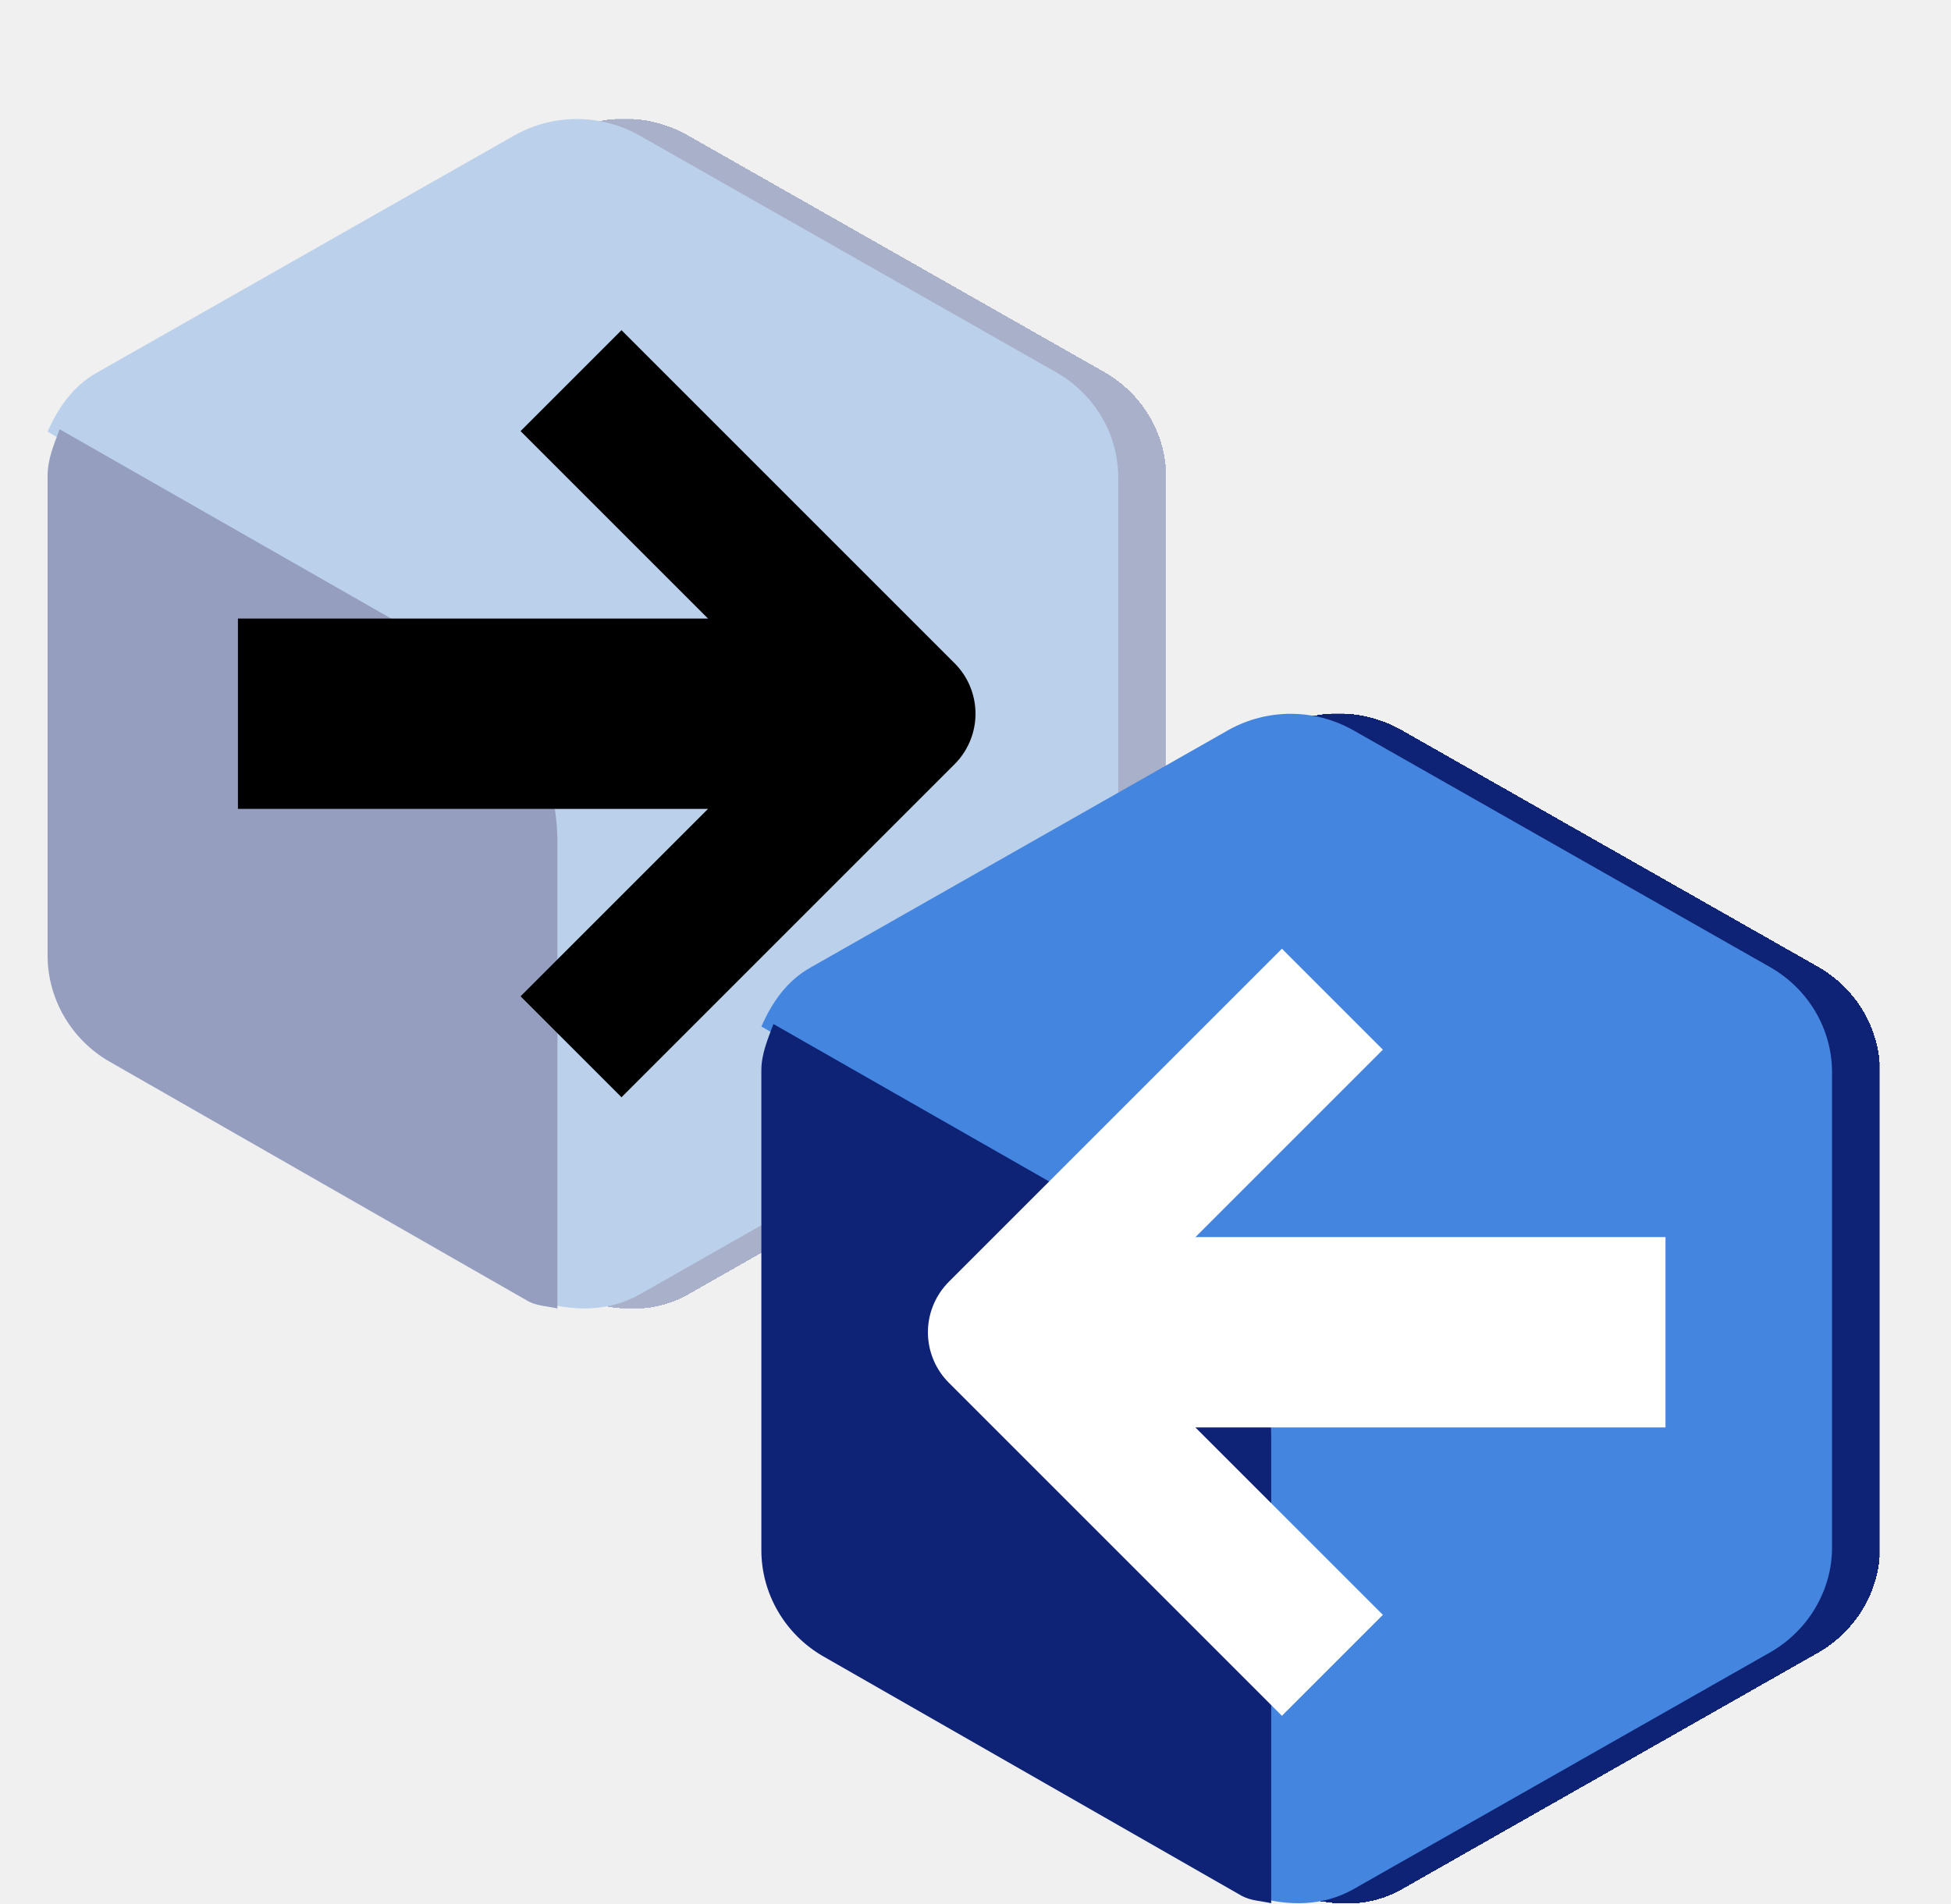
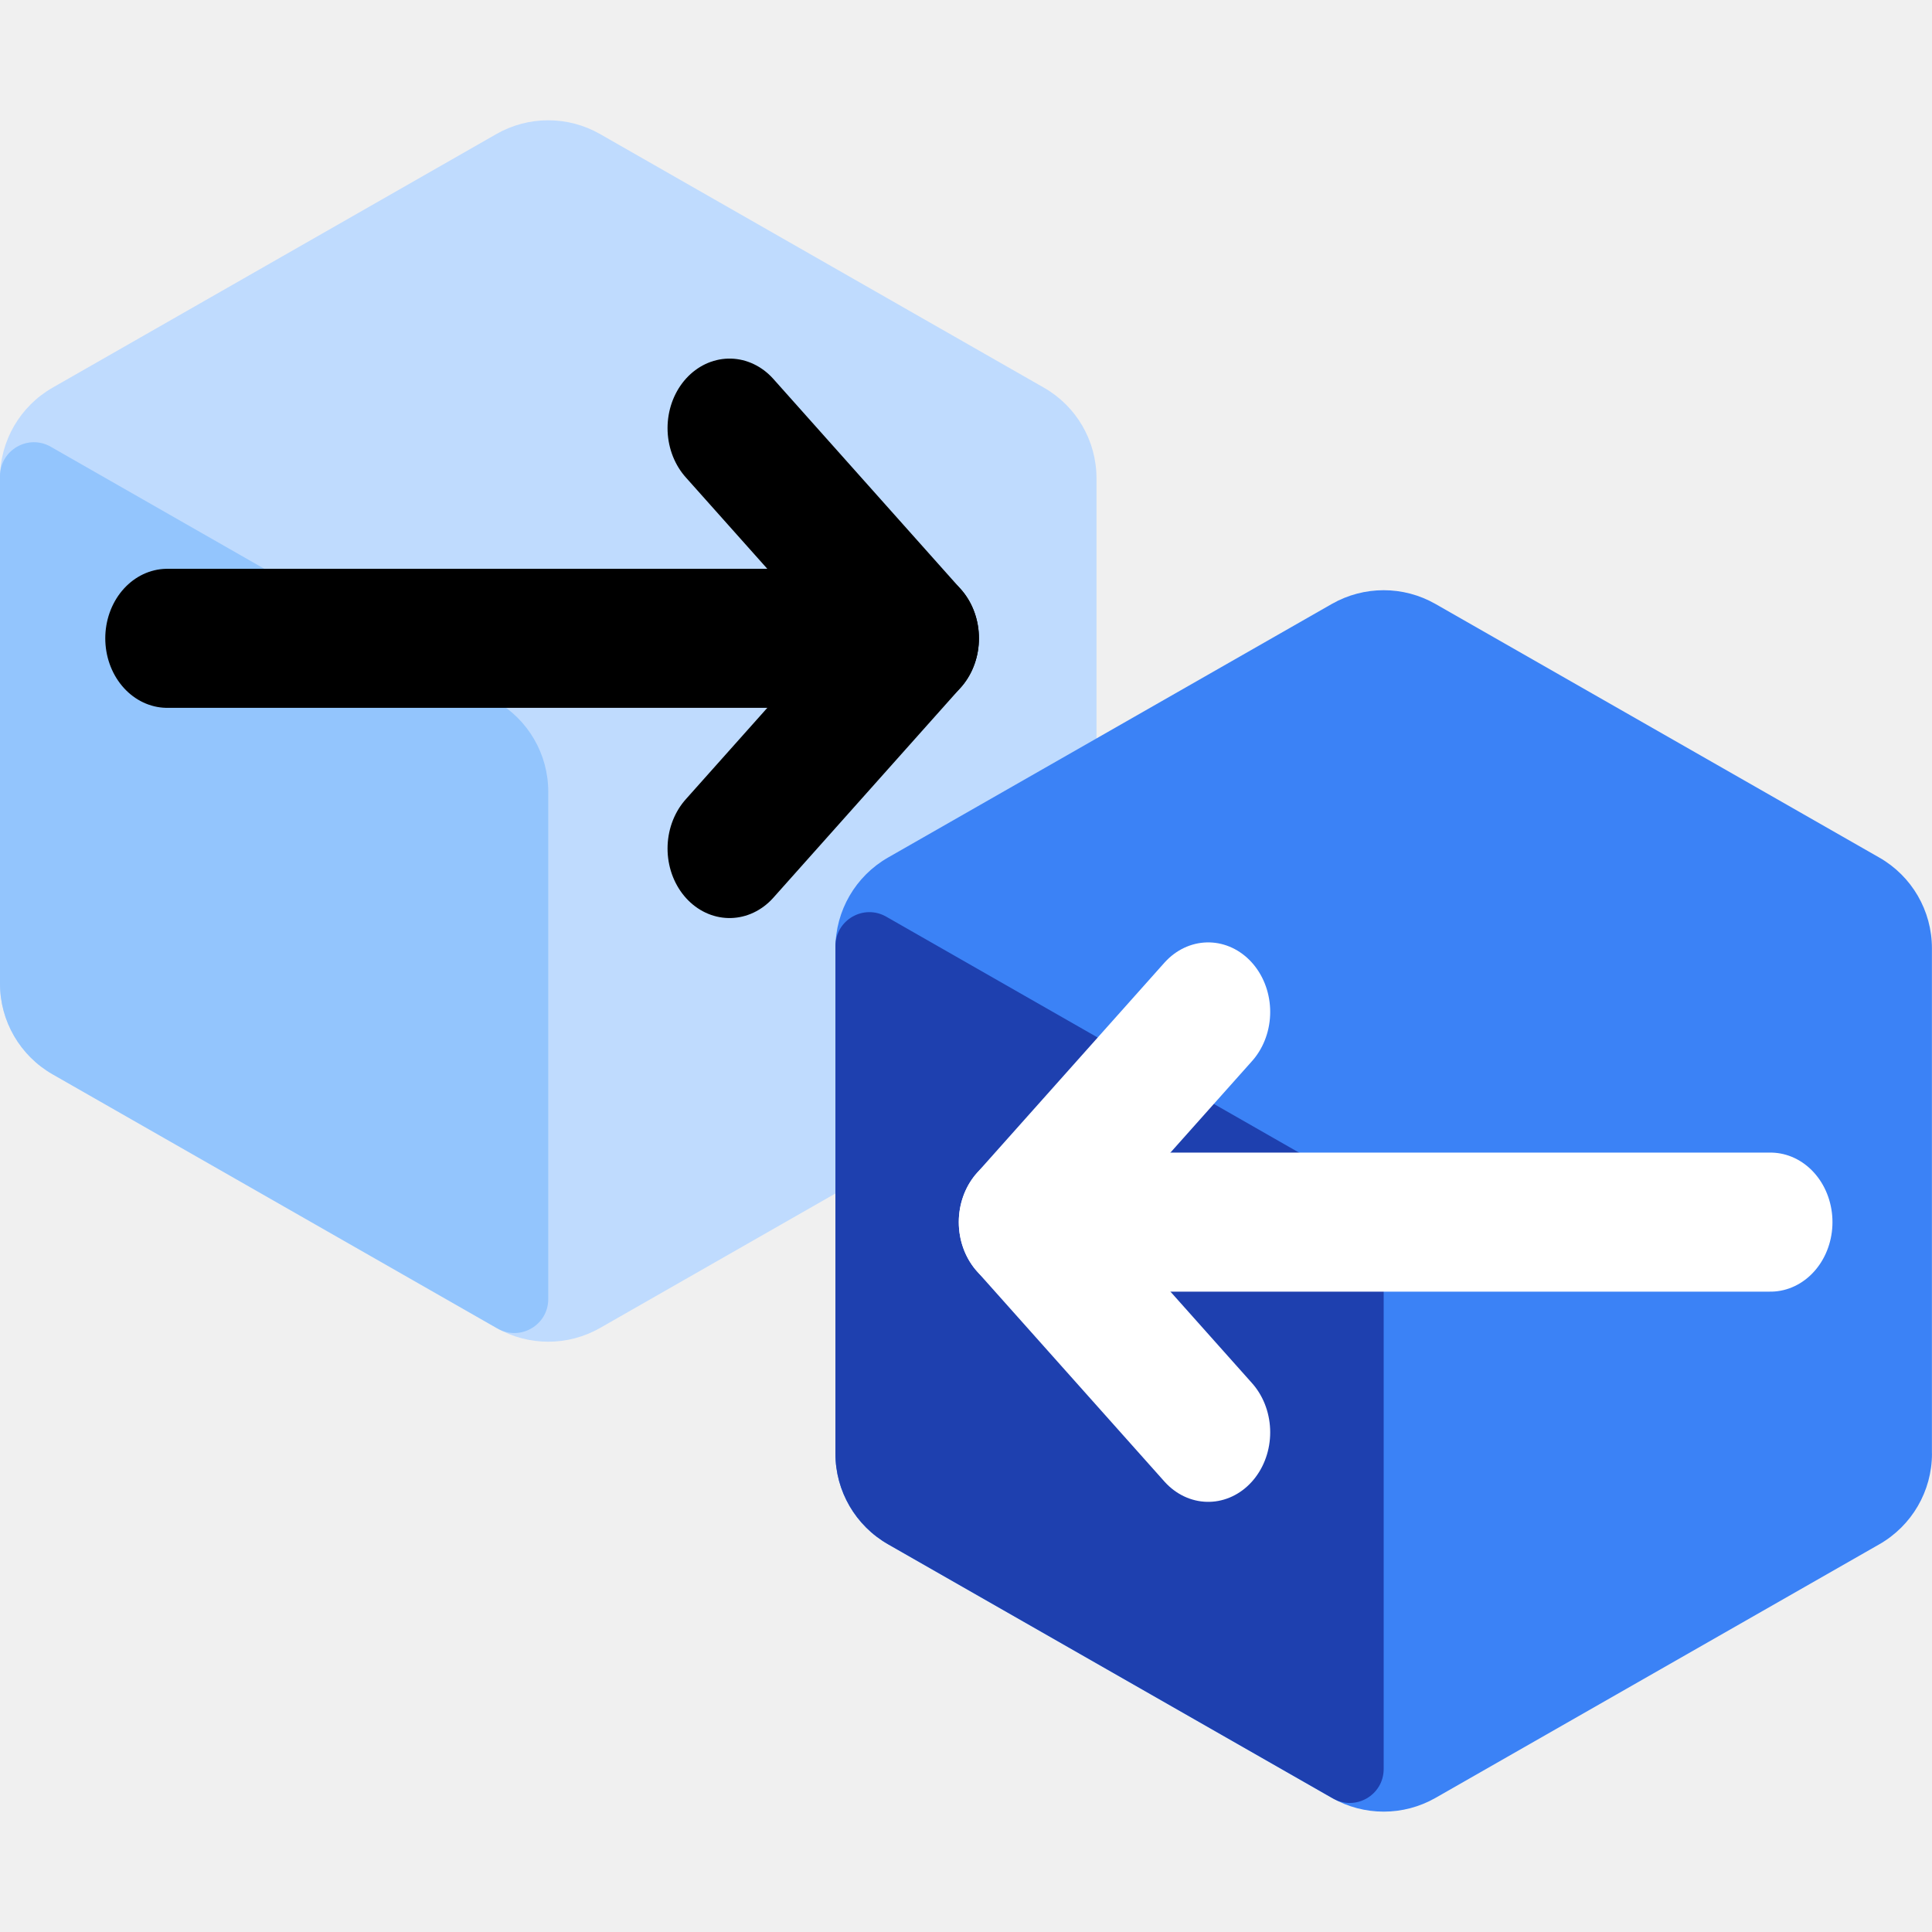
- <svg xmlns="http://www.w3.org/2000/svg" width="20.5" height="20" fill="none">
-   <g data-testid="template-switcher">
-     <g data-testid="templatevm / blue">
-       <g class="fills">
-         <rect rx="0" ry="0" x=".5" width="20" height="20" class="frame-background" />
-       </g>
-       <g class="frame-children">
-         <g data-testid="svg-g" style="opacity: 0.4; fill: rgb(0, 0, 0);">
-           <g data-testid="svg-g" filter="url(#a)" style="opacity: 0.782; fill: rgb(0, 0, 0);">
-             <defs>
-               <filter filterUnits="userSpaceOnUse" width="11.75" height="12.5" color-interpolation-filters="sRGB" class="svg-def" x=".5" id="a" data-old-y="1.25" data-old-width="11.75" data-old-x=".5" y="1.25" data-old-height="12.5">
-                 <feFlood flood-opacity="0" result="BackgroundImageFix" />
-                 <feColorMatrix in="SourceAlpha" values="0 0 0 0 0 0 0 0 0 0 0 0 0 0 0 0 0 0 127 0" result="hardAlpha" />
-                 <feOffset dx=".5" />
-                 <feColorMatrix values="0 0 0 0 0.055 0 0 0 0 0.133 0 0 0 0 0.463 0 0 0 1 0" />
-                 <feBlend in2="BackgroundImageFix" result="effect1_dropShadow_3_278" />
-                 <feBlend in="SourceGraphic" in2="effect1_dropShadow_3_278" result="shape" />
-               </filter>
-             </defs>
-             <path d="M11.101 3.914 6.713 1.42a1.34 1.34 0 0 0-1.303 0L1.022 3.914c-.253.14-.41.369-.522.623l4.027 2.285a2.312 2.312 0 0 1 1.187 2.011v4.854c.33.094.685.094.999-.08l4.388-2.494c.4-.229.649-.652.649-1.1V5.02c0-.458-.249-.877-.649-1.106Z" fill-rule="evenodd" clip-rule="evenodd" style="fill: rgb(68, 136, 223);" class="fills" data-testid="svg-path" />
-           </g>
-           <path d="M.5 10.04c0 .458.249.885.651 1.116l4.401 2.519c.097.05.198.05.305.075V8.854c0-.839-.453-1.614-1.19-2.036L.627 4.511C.566 4.672.5 4.828.5 4.998v5.042Z" fill-rule="evenodd" clip-rule="evenodd" style="fill: rgb(14, 34, 118);" class="fills" data-testid="svg-path" />
+ <svg xmlns="http://www.w3.org/2000/svg" width="48" height="48" viewBox="0 0 9.79 8.571" version="1.1" id="svg1" xml:space="preserve">
+   <defs id="defs1" />
+   <g id="layer1" transform="translate(-89.48395,-89.10097)">
+     <g style="fill:none" id="g1" transform="matrix(0.2645833,0,0,0.2645833,98.47258,142.0177)">
+       <g id="g7" style="stroke-width:1.999;stroke-dasharray:none">
+         <g id="g6" transform="translate(-50.6272,-8.486533)" style="fill:none;stroke-width:1.999;stroke-dasharray:none">
+           <path d="m 43,33.839 v -9.679 c 0,-0.718 -0.385,-1.381 -1.008,-1.736 L 33.492,17.567 c -0.615,-0.351 -1.37,-0.351 -1.985,0 l -8.5,4.857 C 22.385,22.78 22,23.443 22,24.161 v 9.679 c 0,0.718 0.385,1.38 1.008,1.736 l 8.5,4.857 c 0.615,0.351 1.37,0.351 1.985,0 l 8.5,-4.857 c 0.623,-0.356 1.008,-1.019 1.008,-1.736 z" fill="#a3a3a3" id="path2" style="fill:none;stroke:#000000;stroke-width:1.999;stroke-dasharray:none;stroke-opacity:1" />
+           <path d="m 22,33.839 c 0,0.718 0.385,1.38 1.008,1.736 l 8.52,4.868 C 31.961,40.692 32.5,40.379 32.5,39.88 v -9.719 c 0,-0.718 -0.385,-1.38 -1.008,-1.736 L 22.973,23.556 C 22.539,23.308 22,23.621 22,24.12 Z" fill="#525252" id="path5" style="fill:none;stroke:#000000;stroke-width:1.999;stroke-dasharray:none;stroke-opacity:1" />
+           <path style="fill:none;fill-opacity:0.11;stroke:#000000;stroke-width:1.999;stroke-linejoin:round;stroke-dasharray:none;stroke-opacity:1" d="M 32.266,29.277 42.669,23.21" id="path6" />
        </g>
-         <g data-testid="svg-g" filter="url(#b)" style="fill: rgb(0, 0, 0);">
-           <defs>
-             <filter filterUnits="userSpaceOnUse" width="11.75" height="12.5" color-interpolation-filters="sRGB" class="svg-def" x="8" id="b" data-old-y="7.5" data-old-width="11.75" data-old-x="8" y="7.5" data-old-height="12.5">
-               <feFlood flood-opacity="0" result="BackgroundImageFix" />
-               <feColorMatrix in="SourceAlpha" values="0 0 0 0 0 0 0 0 0 0 0 0 0 0 0 0 0 0 127 0" result="hardAlpha" />
-               <feOffset dx=".5" />
-               <feColorMatrix values="0 0 0 0 0.055 0 0 0 0 0.133 0 0 0 0 0.463 0 0 0 1 0" />
-               <feBlend in2="BackgroundImageFix" result="effect1_dropShadow_3_278" />
-               <feBlend in="SourceGraphic" in2="effect1_dropShadow_3_278" result="shape" />
-             </filter>
-           </defs>
-           <g style="mix-blend-mode: multiply;">
-             <path d="M18.601 10.164 14.213 7.67a1.34 1.34 0 0 0-1.303 0l-4.388 2.494c-.253.14-.41.369-.522.623l4.027 2.285a2.312 2.312 0 0 1 1.187 2.011v4.854c.33.094.685.094.999-.08l4.388-2.494c.4-.229.649-.652.649-1.1V11.27c0-.458-.249-.877-.649-1.106Z" fill-rule="evenodd" clip-rule="evenodd" style="fill: rgb(68, 134, 223);" class="fills" data-testid="svg-path" />
-           </g>
-         </g>
-         <path d="M8 16.29c0 .458.249.885.651 1.116l4.401 2.519c.097.05.198.05.305.075v-4.896c0-.839-.453-1.614-1.19-2.036l-4.04-2.307c-.061.161-.127.317-.127.487v5.042Z" fill-rule="evenodd" clip-rule="evenodd" style="fill: rgb(14, 34, 118);" class="fills" data-testid="svg-path" />
-       </g>
-     </g>
-     <g data-testid="Group">
-       <g data-testid="Graphics / arrow-left.svg">
-         <g class="fills">
-           <rect rx="0" ry="0" x="8" y="8" width="12" height="12" class="frame-background" />
-         </g>
-         <g class="frame-children">
-           <g data-testid="Graphics / arrow-left.svg" class="feather feather-arrow-left" style="fill: rgb(0, 0, 0);">
-             <g data-testid="svg-line">
-               <path d="M17.5 14h-7" fill="none" style="fill: none;" class="fills" />
-               <g fill="none" stroke-linejoin="round" class="strokes">
-                 <path d="M17.5 14h-7" style="fill: none; stroke-width: 2; stroke: rgb(255, 255, 255); stroke-opacity: 1;" class="stroke-shape" />
-               </g>
-             </g>
-             <g data-testid="svg-polyline">
-               <path d="M14 17.5 10.5 14l3.5-3.5" fill="none" style="fill: none;" class="fills" />
-               <g fill="none" stroke-linejoin="round" class="strokes">
-                 <path d="M14 17.5 10.5 14l3.5-3.5" style="fill: none; stroke-width: 1.5; stroke: rgb(255, 255, 255); stroke-opacity: 1;" class="stroke-shape" />
-               </g>
-             </g>
-           </g>
+         <g id="g2" style="fill:#c8c9cc;fill-opacity:1;stroke-width:1.999;stroke-dasharray:none" transform="translate(-34.69777,0.4688888)">
+           <path d="m 43,33.839 v -9.679 c 0,-0.718 -0.385,-1.381 -1.008,-1.736 L 33.492,17.567 c -0.615,-0.351 -1.37,-0.351 -1.985,0 l -8.5,4.857 C 22.385,22.78 22,23.443 22,24.161 v 9.679 c 0,0.718 0.385,1.38 1.008,1.736 l 8.5,4.857 c 0.615,0.351 1.37,0.351 1.985,0 l 8.5,-4.857 c 0.623,-0.356 1.008,-1.019 1.008,-1.736 z" fill="#a3a3a3" id="path3" style="fill:#c8c9cc;fill-opacity:1;stroke:#000000;stroke-width:1.999;stroke-dasharray:none;stroke-opacity:1" />
+           <path d="m 22,33.839 c 0,0.718 0.385,1.38 1.008,1.736 l 8.52,4.868 C 31.961,40.692 32.5,40.379 32.5,39.88 v -9.719 c 0,-0.718 -0.385,-1.38 -1.008,-1.736 L 22.973,23.556 C 22.539,23.308 22,23.621 22,24.12 Z" fill="#525252" id="path4" style="fill:#c8c9cc;fill-opacity:1;stroke:#000000;stroke-width:1.999;stroke-dasharray:none;stroke-opacity:1" />
+           <path style="fill:#c8c9cc;fill-opacity:1;stroke:#000000;stroke-width:1.999;stroke-linejoin:round;stroke-dasharray:none;stroke-opacity:1" d="M 32.266,29.277 42.669,23.21" id="path1" />
        </g>
      </g>
-     </g>
-     <g data-testid="Group">
-       <g data-testid="Graphics / arrow-left.svg">
-         <g class="fills">
-           <rect rx="0" ry="0" y="1.5" width="12" height="12" transform="matrix(-1 0 0 1 12 0)" class="frame-background" />
+       <g style="fill:none;stroke:currentColor;stroke-width:1.999;stroke-linecap:round;stroke-linejoin:round;stroke-dasharray:none" id="g8" transform="translate(13.51969,1.869079)">
+         <rect x="16" y="16" width="6" height="6" rx="1" id="rect1" style="stroke-width:1.999;stroke-dasharray:none" />
+         <rect x="2" y="16" width="6" height="6" rx="1" id="rect2" style="stroke-width:1.999;stroke-dasharray:none" />
+         <rect x="9" y="2" width="6" height="6" rx="1" id="rect3" style="stroke-width:1.999;stroke-dasharray:none" />
+         <path d="m 5,16 v -3 a 1,1 0 0 1 1,-1 h 12 a 1,1 0 0 1 1,1 v 3" id="path3-1" style="stroke-width:1.999;stroke-dasharray:none" />
+         <path d="M 12,12 V 8" id="path4-2" style="stroke-width:1.999;stroke-dasharray:none" />
+       </g>
+       <g style="fill:none" id="g9" transform="translate(-73.57739,-72.38026)">
+         <path d="M 24,44 C 35.046,44 44,35.046 44,24 44,12.954 35.046,4 24,4 12.954,4 4,12.954 4,24 4,35.046 12.954,44 24,44 Z" stroke="#16a34a" stroke-width="4" stroke-linecap="round" stroke-linejoin="round" id="path1-1" />
+         <path d="m 18,24 4,4 8,-8" stroke="#16a34a" stroke-width="4" stroke-linecap="round" stroke-linejoin="round" id="path2-7" />
+       </g>
+       <g style="fill:none" id="g10" transform="translate(-10.58205,-70.97116)">
+         <path d="M 24,44 C 35.046,44 44,35.046 44,24 44,12.954 35.046,4 24,4 12.954,4 4,12.954 4,24 4,35.046 12.954,44 24,44 Z" stroke="#ca8a04" stroke-width="4" stroke-linecap="round" stroke-linejoin="round" id="path1-0" />
+         <path d="m 34,24 h 0.02" stroke="#ca8a04" stroke-width="4" stroke-linecap="round" stroke-linejoin="round" id="path2-8" />
+         <path d="m 24,24 h 0.02" stroke="#ca8a04" stroke-width="4" stroke-linecap="round" stroke-linejoin="round" id="path3-8" />
+         <path d="m 14,24 h 0.02" stroke="#ca8a04" stroke-width="4" stroke-linecap="round" stroke-linejoin="round" id="path4-9" />
+       </g>
+       <path d="m -23.305,-43.902 h 0.02" stroke="#ca8a04" stroke-width="4" stroke-linecap="round" stroke-linejoin="round" id="path2-8-8" style="fill:none" />
+       <g id="g12">
+         <path d="m 108.065,-98.804 h 0.02" stroke="#ca8a04" stroke-width="4" stroke-linecap="round" stroke-linejoin="round" id="path3-8-0" style="fill:none;stroke:#000000;stroke-width:1.999;stroke-dasharray:none;stroke-opacity:1" />
+         <path d="m 102.05,-98.804 h 0.02" stroke="#ca8a04" stroke-width="4" stroke-linecap="round" stroke-linejoin="round" id="path4-9-3" style="fill:none;stroke:#000000;stroke-width:1.999;stroke-dasharray:none;stroke-opacity:1" />
+         <g style="fill:none" id="g11" transform="translate(85.30122,-116.4489)">
+           <path d="M 20,6.645 9,17.645 l -5,-5" stroke="#000000" stroke-width="2" stroke-linecap="round" stroke-linejoin="round" id="path1-2" style="stroke-width:1.999;stroke-dasharray:none" />
        </g>
-         <g class="frame-children">
-           <g data-testid="Graphics / arrow-left.svg" class="feather feather-arrow-left" style="fill: rgb(0, 0, 0);">
-             <g data-testid="svg-line">
-               <path d="M2.5 7.5h7" fill="none" style="fill: none;" class="fills" />
-               <g fill="none" stroke-linejoin="round" class="strokes">
-                 <path d="M2.5 7.5h7" style="fill: none; stroke-width: 2; stroke: rgb(0, 0, 0); stroke-opacity: 1;" class="stroke-shape" />
-               </g>
-             </g>
-             <g data-testid="svg-polyline">
-               <path d="m6 11 3.5-3.5L6 4" fill="none" style="fill: none;" class="fills" />
-               <g fill="none" stroke-linejoin="round" class="strokes">
-                 <path d="m6 11 3.5-3.5L6 4" style="fill: none; stroke-width: 1.5; stroke: rgb(0, 0, 0); stroke-opacity: 1;" class="stroke-shape" />
-               </g>
-             </g>
-           </g>
-         </g>
+       </g>
+       <g style="fill:none;stroke:#16a34a;stroke-width:1.999;stroke-linecap:round;stroke-linejoin:round;stroke-dasharray:none;stroke-opacity:1" id="g13" transform="translate(-3.324944,-118.6992)">
+         <path d="M 20,6 9,17 4,12" id="path1-02" style="stroke:#16a34a;stroke-width:1.999;stroke-dasharray:none;stroke-opacity:1" />
+       </g>
+       <g style="fill:none;stroke:#16a34a;stroke-width:4.367;stroke-linecap:round;stroke-linejoin:round;stroke-dasharray:none;stroke-opacity:1" id="g14" transform="matrix(0.4578474,0,0,0.4578474,-0.3357778,-118.4373)">
+         <path d="M 5,12 H 19" id="path1-23" style="stroke:#16a34a;stroke-width:4.367;stroke-dasharray:none;stroke-opacity:1" />
+         <path d="M 12,5 V 19" id="path2-1" style="stroke:#16a34a;stroke-width:4.367;stroke-dasharray:none;stroke-opacity:1" />
+       </g>
+       <g style="fill:none" id="g15" transform="translate(-39.97277,-208.3039)">
+         <path d="m 27,24.839 v -9.679 c 0,-0.718 -0.385,-1.381 -1.008,-1.736 L 17.492,8.567 c -0.615,-0.351 -1.37,-0.351 -1.985,0 L 7.008,13.424 C 6.385,13.78 6,14.443 6,15.161 v 9.679 c 0,0.718 0.385,1.38 1.008,1.736 l 8.5,4.857 c 0.615,0.351 1.37,0.351 1.985,0 l 8.5,-4.857 c 0.623,-0.356 1.008,-1.019 1.008,-1.736 z" fill="#bfdbfe" id="path1-7" />
+         <path d="m 6,24.839 c 0,0.718 0.385,1.38 1.008,1.736 l 8.52,4.868 C 15.961,31.692 16.5,31.379 16.5,30.88 v -9.719 c 0,-0.718 -0.385,-1.38 -1.008,-1.736 L 6.972,14.556 C 6.539,14.308 6,14.621 6,15.12 Z" fill="#93c5fd" id="path2-0" />
+         <path d="m 43,33.839 v -9.679 c 0,-0.718 -0.385,-1.381 -1.008,-1.736 L 33.492,17.567 c -0.615,-0.351 -1.37,-0.351 -1.985,0 l -8.5,4.857 C 22.385,22.78 22,23.443 22,24.161 v 9.679 c 0,0.718 0.385,1.38 1.008,1.736 l 8.5,4.857 c 0.615,0.351 1.37,0.351 1.985,0 l 8.5,-4.857 c 0.623,-0.356 1.008,-1.019 1.008,-1.736 z" fill="#3b82f6" id="path3-3" />
+         <path d="m 22,33.839 c 0,0.718 0.385,1.38 1.008,1.736 l 8.52,4.868 C 31.961,40.692 32.5,40.379 32.5,39.88 v -9.719 c 0,-0.718 -0.385,-1.38 -1.008,-1.736 L 22.973,23.556 C 22.539,23.308 22,23.621 22,24.12 Z" fill="#1e40af" id="path4-1" />
+       </g>
+       <g id="g17" transform="matrix(0.8973833,0,0,1.006456,-34.35892,-197.124)" style="fill:none;stroke:#000000;stroke-width:2.646;stroke-linecap:round;stroke-linejoin:round;stroke-dasharray:none;stroke-opacity:1">
+         <path d="m 16,3 4,4 -4,4" id="path1-08" style="stroke:#000000;stroke-width:2.646;stroke-dasharray:none;stroke-opacity:1" />
+         <path d="M 20,7 H 4" id="path2-9" style="stroke:#000000;stroke-width:2.646;stroke-dasharray:none;stroke-opacity:1" />
+       </g>
+       <g id="g18" transform="matrix(0.8973833,0,0,1.006456,-18.01238,-196.0077)" style="fill:none;stroke:#ffffff;stroke-width:2.646;stroke-linecap:round;stroke-linejoin:round;stroke-dasharray:none">
+         <path d="M 8,21 4,17 8,13" id="path3-30" style="stroke-width:2.646;stroke-dasharray:none" />
+         <path d="M 4,17 H 20" id="path4-5" style="stroke-width:2.646;stroke-dasharray:none" />
      </g>
    </g>
  </g>
</svg>
